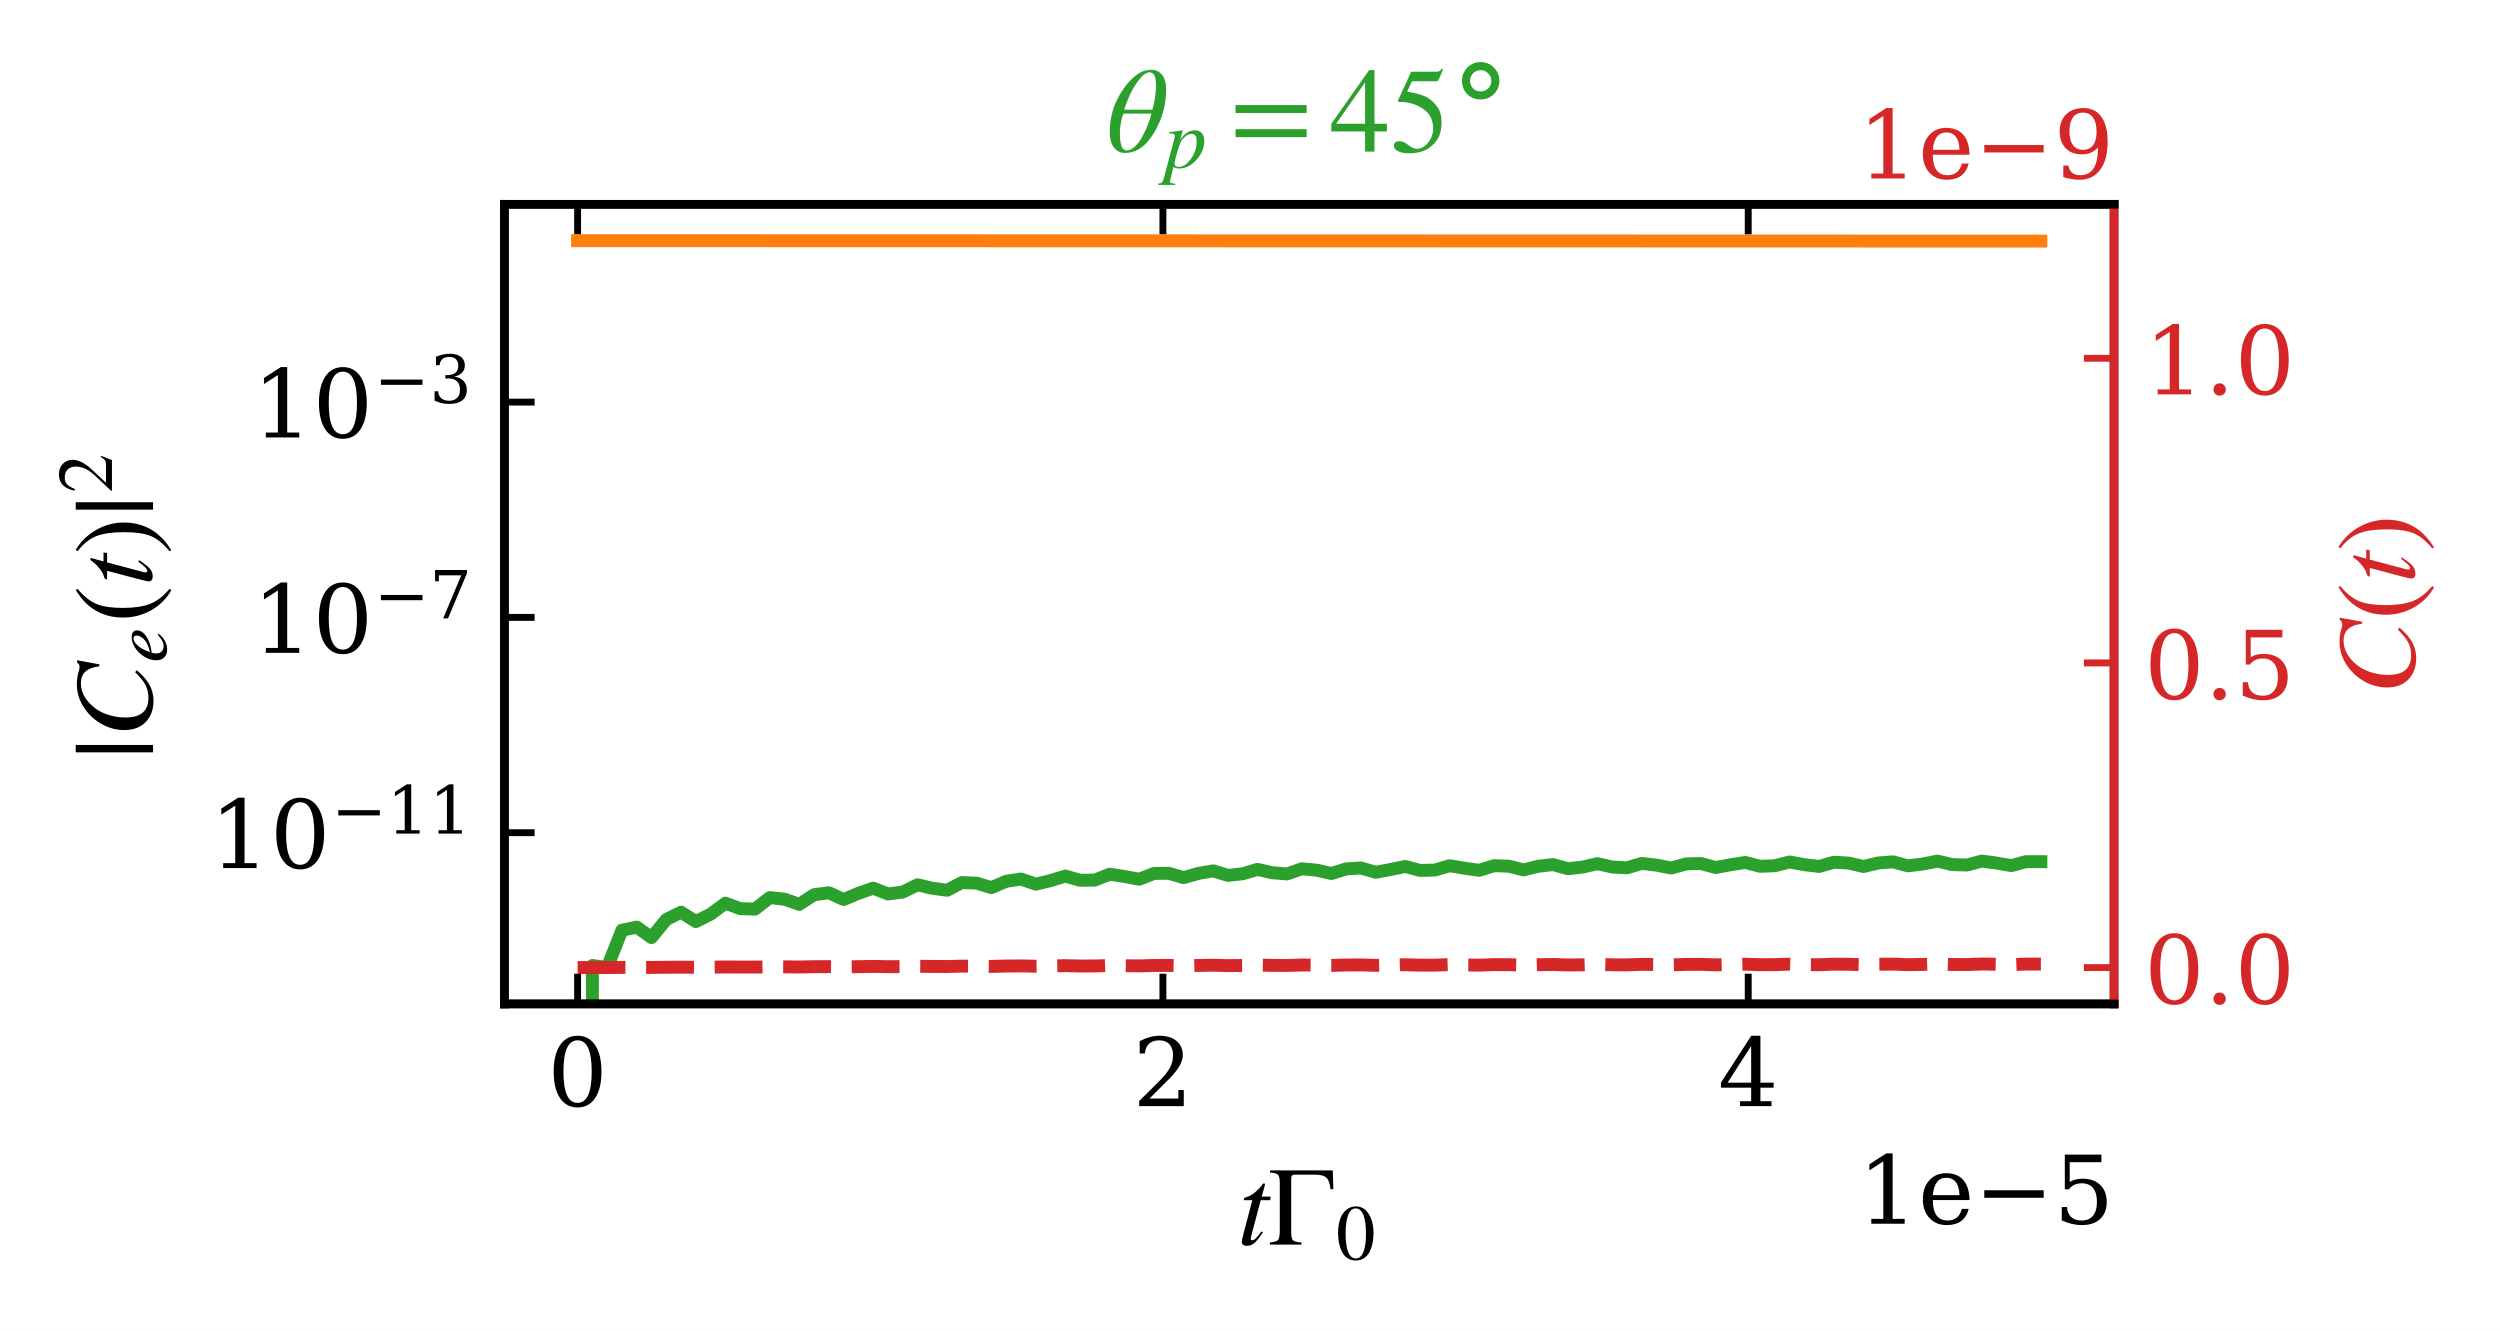
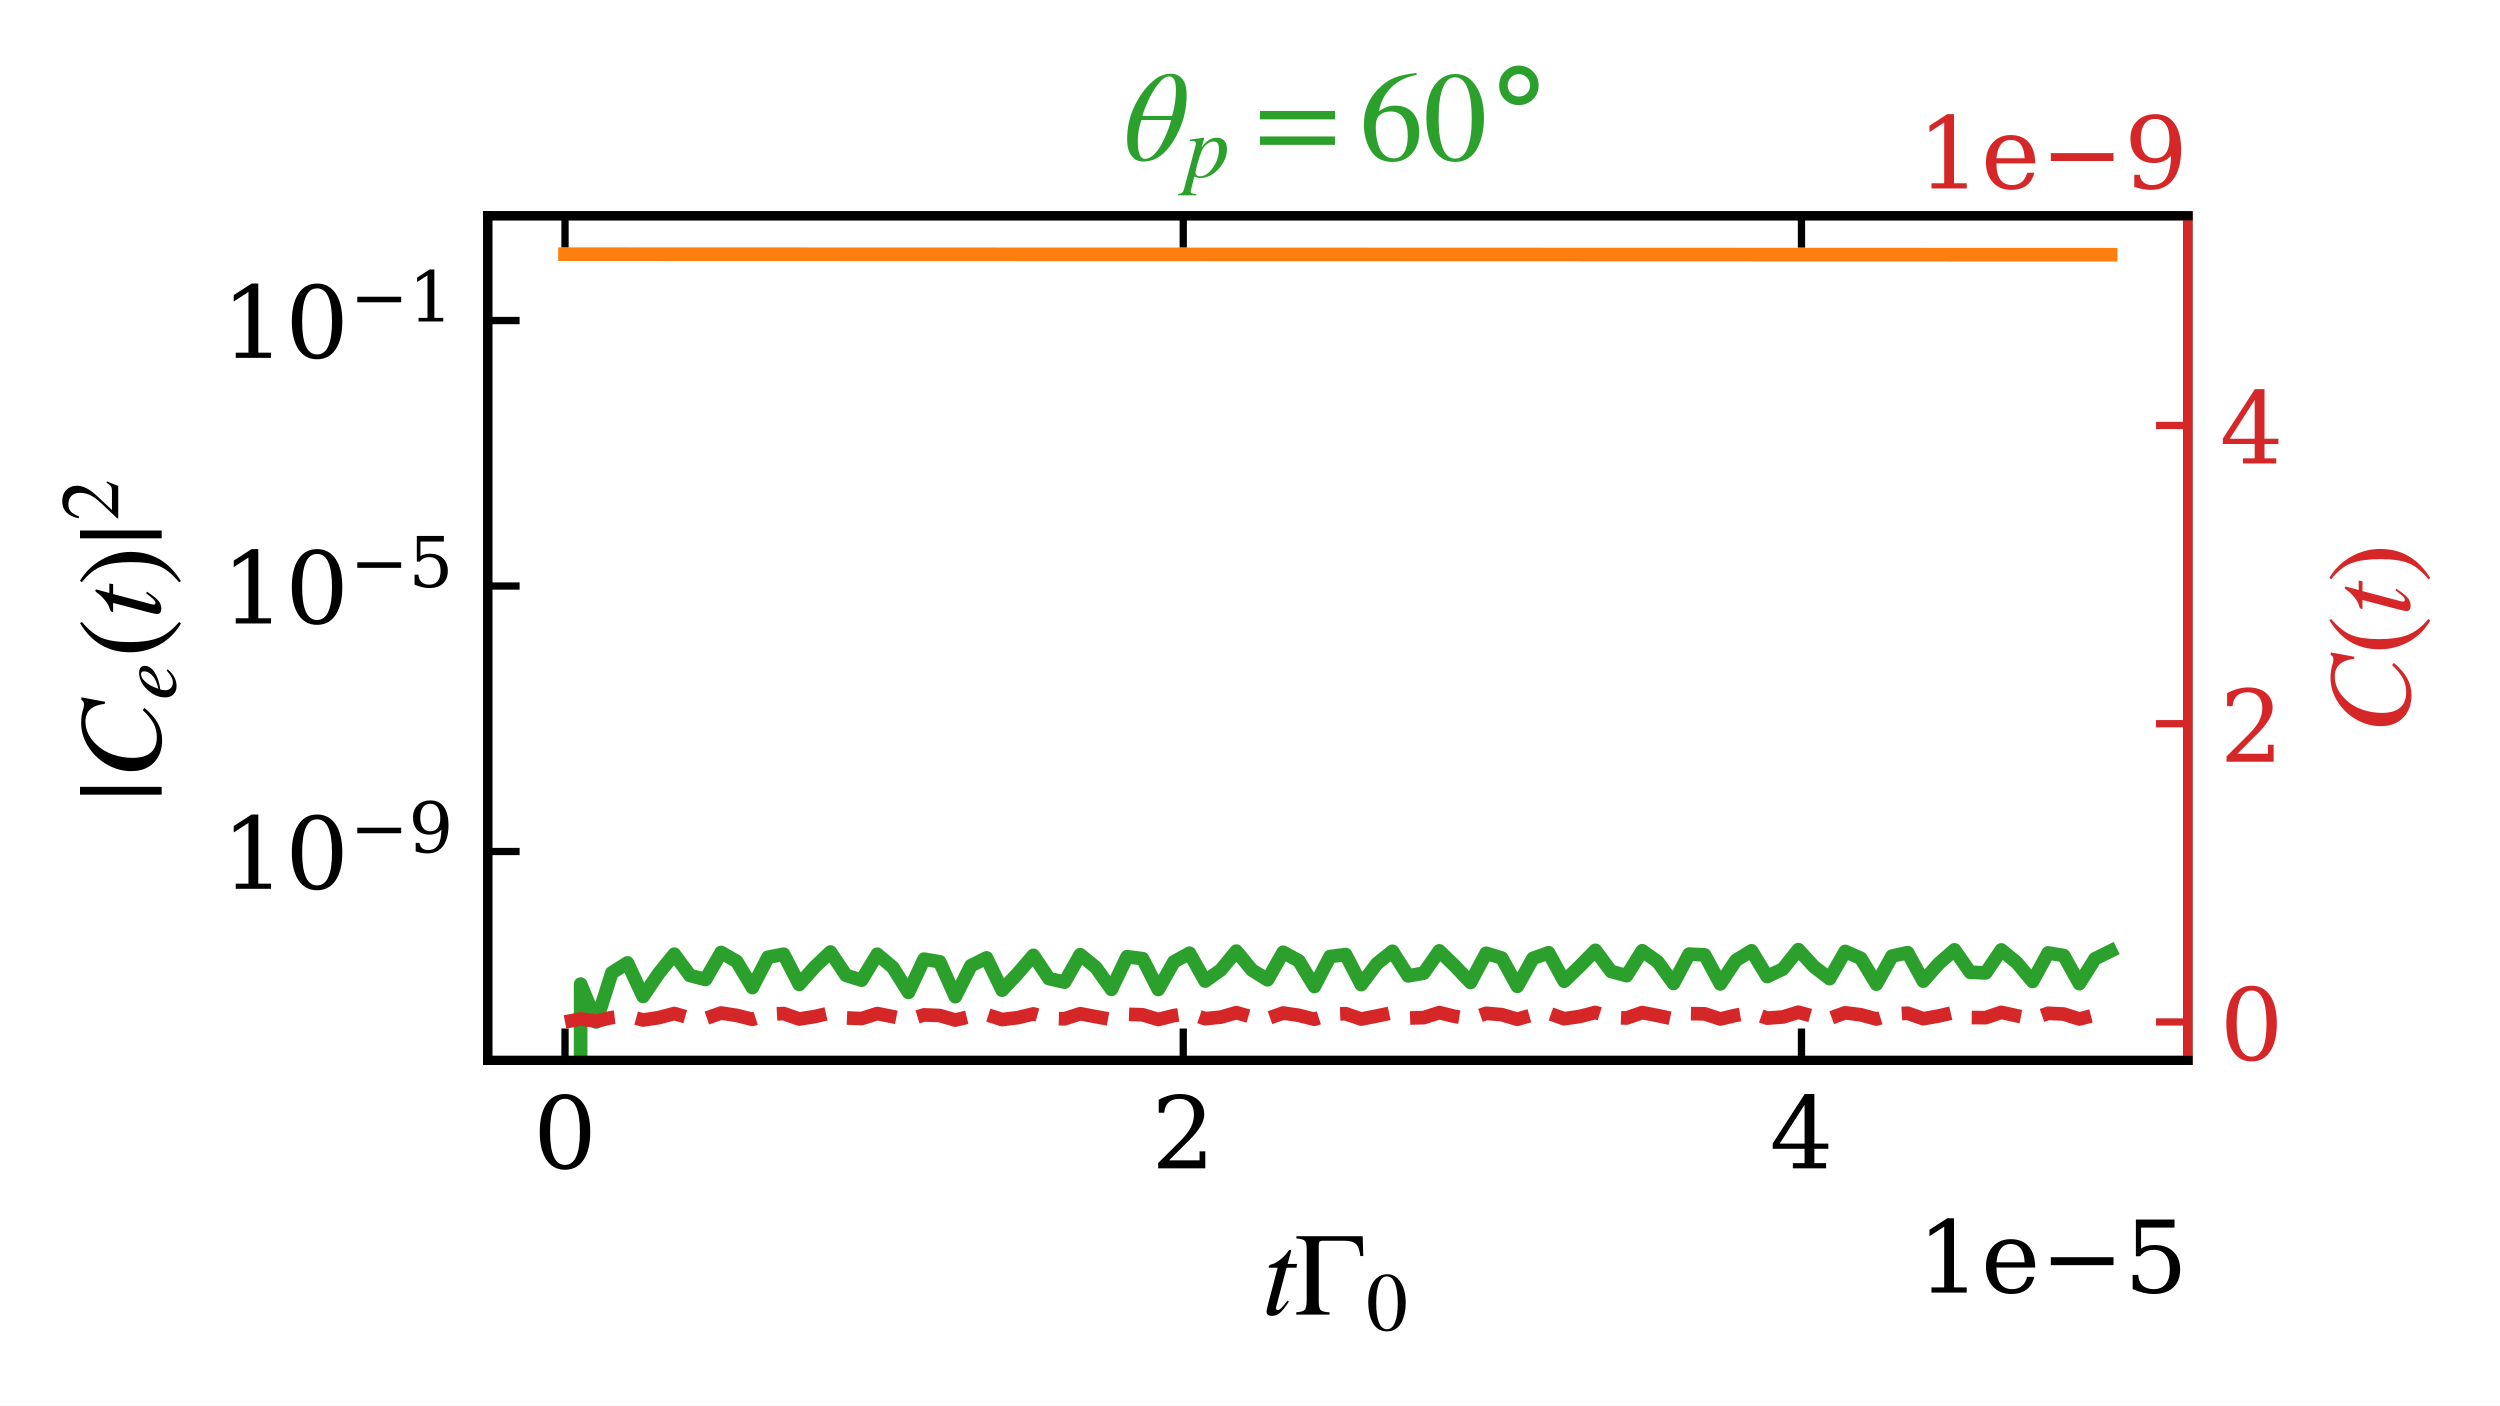
- <svg xmlns="http://www.w3.org/2000/svg" xmlns:xlink="http://www.w3.org/1999/xlink" width="290.027pt" height="154.391pt" viewBox="0 0 290.027 154.391" version="1.1">
+ <svg xmlns="http://www.w3.org/2000/svg" xmlns:xlink="http://www.w3.org/1999/xlink" width="274.583pt" height="154.391pt" viewBox="0 0 274.583 154.391" version="1.1">
  <defs>
    <style type="text/css">*{stroke-linejoin: round; stroke-linecap: butt}</style>
  </defs>
  <g id="figure_1">
    <g id="patch_1">
-       <path d="M -0 154.391  L 290.027 154.391  L 290.027 0  L -0 0  z " style="fill: #ffffff" />
+       <path d="M 0 154.391  L 274.583 154.391  L 274.583 0  L 0 0  z " style="fill: #ffffff" />
    </g>
    <g id="axes_1">
      <g id="patch_2">
-         <path d="M 58.52 116.464  L 245.252 116.464  L 245.252 23.7  L 58.52 23.7  z " style="fill: #ffffff" />
+         <path d="M 53.57 116.464  L 240.302 116.464  L 240.302 23.7  L 53.57 23.7  z " style="fill: #ffffff" />
      </g>
      <g id="matplotlib.axis_1">
        <g id="xtick_1">
          <g id="line2d_1">
            <defs>
-               <path id="mc0e214311f" d="M 0 0  L 0 -3.5  " style="stroke: #000000; stroke-width: 0.8" />
-             </defs>
-             <g>
-               <use xlink:href="#mc0e214311f" x="67.008" y="116.464" style="stroke: #000000; stroke-width: 0.8" />
+               <path id="ma203160ebf" d="M 0 0  L 0 -3.5  " style="stroke: #000000; stroke-width: 0.8" />
+             </defs>
+             <g>
+               <use xlink:href="#ma203160ebf" x="62.058" y="116.464" style="stroke: #000000; stroke-width: 0.8" />
            </g>
          </g>
          <g id="line2d_2">
            <defs>
-               <path id="md208400943" d="M 0 0  L 0 3.5  " style="stroke: #000000; stroke-width: 0.8" />
-             </defs>
-             <g>
-               <use xlink:href="#md208400943" x="67.008" y="23.7" style="stroke: #000000; stroke-width: 0.8" />
+               <path id="m1e86c65b69" d="M 0 0  L 0 3.5  " style="stroke: #000000; stroke-width: 0.8" />
+             </defs>
+             <g>
+               <use xlink:href="#m1e86c65b69" x="62.058" y="23.7" style="stroke: #000000; stroke-width: 0.8" />
            </g>
          </g>
          <g id="text_1">
-             <g transform="translate(63.50846 128.3221) scale(0.11 -0.11)">
+             <g transform="translate(58.55846 128.3221) scale(0.11 -0.11)">
              <defs>
                <path id="DejaVuSerif-30" d="M 2034 219  Q 2513 219 2750 744  Q 2988 1269 2988 2328  Q 2988 3391 2750 3916  Q 2513 4441 2034 4441  Q 1556 4441 1318 3916  Q 1081 3391 1081 2328  Q 1081 1269 1318 744  Q 1556 219 2034 219  z M 2034 -91  Q 1275 -91 848 546  Q 422 1184 422 2328  Q 422 3475 848 4112  Q 1275 4750 2034 4750  Q 2797 4750 3222 4112  Q 3647 3475 3647 2328  Q 3647 1184 3222 546  Q 2797 -91 2034 -91  z " transform="scale(0.015625)" />
              </defs>
              <use xlink:href="#DejaVuSerif-30" />
            </g>
          </g>
        </g>
        <g id="xtick_2">
          <g id="line2d_3">
            <g>
-               <use xlink:href="#mc0e214311f" x="134.91" y="116.464" style="stroke: #000000; stroke-width: 0.8" />
+               <use xlink:href="#ma203160ebf" x="129.96" y="116.464" style="stroke: #000000; stroke-width: 0.8" />
            </g>
          </g>
          <g id="line2d_4">
            <g>
-               <use xlink:href="#md208400943" x="134.91" y="23.7" style="stroke: #000000; stroke-width: 0.8" />
+               <use xlink:href="#m1e86c65b69" x="129.96" y="23.7" style="stroke: #000000; stroke-width: 0.8" />
            </g>
          </g>
          <g id="text_2">
-             <g transform="translate(131.4111 128.3221) scale(0.11 -0.11)">
+             <g transform="translate(126.4611 128.3221) scale(0.11 -0.11)">
              <defs>
                <path id="DejaVuSerif-32" d="M 819 3553  L 469 3553  L 469 4384  Q 803 4563 1142 4656  Q 1481 4750 1806 4750  Q 2534 4750 2956 4397  Q 3378 4044 3378 3438  Q 3378 2753 2422 1800  Q 2347 1728 2309 1691  L 1131 513  L 3078 513  L 3078 1088  L 3444 1088  L 3444 0  L 434 0  L 434 341  L 1850 1753  Q 2319 2222 2519 2614  Q 2719 3006 2719 3438  Q 2719 3909 2473 4175  Q 2228 4441 1797 4441  Q 1350 4441 1106 4219  Q 863 3997 819 3553  z " transform="scale(0.015625)" />
              </defs>
              <use xlink:href="#DejaVuSerif-32" />
            </g>
          </g>
        </g>
        <g id="xtick_3">
          <g id="line2d_5">
            <g>
-               <use xlink:href="#mc0e214311f" x="202.813" y="116.464" style="stroke: #000000; stroke-width: 0.8" />
+               <use xlink:href="#ma203160ebf" x="197.863" y="116.464" style="stroke: #000000; stroke-width: 0.8" />
            </g>
          </g>
          <g id="line2d_6">
            <g>
-               <use xlink:href="#md208400943" x="202.813" y="23.7" style="stroke: #000000; stroke-width: 0.8" />
+               <use xlink:href="#m1e86c65b69" x="197.863" y="23.7" style="stroke: #000000; stroke-width: 0.8" />
            </g>
          </g>
          <g id="text_3">
-             <g transform="translate(199.3138 128.3221) scale(0.11 -0.11)">
+             <g transform="translate(194.3638 128.3221) scale(0.11 -0.11)">
              <defs>
                <path id="DejaVuSerif-34" d="M 2234 1581  L 2234 4063  L 641 1581  L 2234 1581  z M 3609 0  L 1484 0  L 1484 331  L 2234 331  L 2234 1247  L 197 1247  L 197 1588  L 2241 4750  L 2859 4750  L 2859 1581  L 3750 1581  L 3750 1247  L 2859 1247  L 2859 331  L 3609 331  L 3609 0  z " transform="scale(0.015625)" />
              </defs>
              <use xlink:href="#DejaVuSerif-34" />
            </g>
          </g>
        </g>
        <g id="text_4">
-           <g transform="translate(143.5661 144.4877) scale(0.13 -0.13)">
+           <g transform="translate(138.6161 144.4877) scale(0.13 -0.13)">
            <defs>
              <path id="STIXGeneral-Italic-74" d="M 1894 2739  L 1862 2534  L 1325 2534  L 768 435  Q 755 384 755 346  Q 755 243 851 243  Q 928 243 1030 342  Q 1133 442 1370 749  L 1453 704  Q 1158 256 969 93  Q 781 -70 538 -70  Q 243 -70 243 166  Q 243 230 346 640  L 845 2534  L 365 2534  L 358 2573  Q 358 2688 570 2733  Q 730 2771 992 2979  Q 1254 3187 1421 3437  Q 1459 3494 1510 3494  Q 1568 3494 1568 3443  Q 1568 3411 1562 3398  L 1382 2739  L 1894 2739  z " transform="scale(0.015625)" />
              <path id="STIXGeneral-Regular-393" d="M 3693 3162  L 3533 3162  Q 3482 3642 3299 3818  Q 3117 3994 2637 3994  L 1517 3994  Q 1382 3994 1334 3942  Q 1286 3891 1286 3738  L 1286 723  Q 1286 352 1388 246  Q 1491 141 1869 122  L 1869 0  L 70 0  L 70 122  Q 435 147 534 262  Q 634 378 634 794  L 634 3526  Q 634 3878 538 3984  Q 442 4090 77 4115  L 77 4237  L 3661 4237  L 3693 3162  z " transform="scale(0.015625)" />
              <path id="STIXGeneral-Regular-30" d="M 3046 2112  Q 3046 1683 2963 1302  Q 2880 922 2717 602  Q 2554 282 2266 96  Q 1978 -90 1600 -90  Q 1210 -90 915 108  Q 621 307 461 640  Q 301 973 227 1350  Q 154 1728 154 2150  Q 154 2746 301 3222  Q 448 3699 790 4012  Q 1133 4326 1626 4326  Q 2253 4326 2649 3712  Q 3046 3098 3046 2112  z M 2432 2080  Q 2432 3091 2217 3625  Q 2003 4160 1587 4160  Q 1190 4160 979 3622  Q 768 3085 768 2106  Q 768 1120 979 598  Q 1190 77 1600 77  Q 2003 77 2217 598  Q 2432 1120 2432 2080  z " transform="scale(0.015625)" />
            </defs>
            <use xlink:href="#STIXGeneral-Italic-74" transform="translate(0 0.796875)" />
            <use xlink:href="#STIXGeneral-Regular-393" transform="translate(27.79999 0.796875)" />
            <use xlink:href="#STIXGeneral-Regular-30" transform="translate(88.04327 -12.43125) scale(0.7)" />
          </g>
        </g>
        <g id="text_5">
-           <g transform="translate(215.5265 141.968) scale(0.11 -0.11)">
+           <g transform="translate(210.5765 141.968) scale(0.11 -0.11)">
            <defs>
              <path id="DejaVuSerif-31" d="M 909 0  L 909 331  L 1722 331  L 1722 4213  L 781 3603  L 781 4013  L 1919 4750  L 2350 4750  L 2350 331  L 3163 331  L 3163 0  L 909 0  z " transform="scale(0.015625)" />
              <path id="DejaVuSerif-65" d="M 3469 1600  L 991 1600  L 991 1575  Q 991 903 1244 561  Q 1497 219 1991 219  Q 2369 219 2611 417  Q 2853 616 2950 1006  L 3413 1006  Q 3275 459 2904 184  Q 2534 -91 1931 -91  Q 1203 -91 761 389  Q 319 869 319 1663  Q 319 2450 753 2931  Q 1188 3413 1894 3413  Q 2647 3413 3050 2948  Q 3453 2484 3469 1600  z M 2791 1931  Q 2772 2513 2545 2808  Q 2319 3103 1894 3103  Q 1497 3103 1269 2806  Q 1041 2509 991 1931  L 2791 1931  z " transform="scale(0.015625)" />
              <path id="DejaVuSerif-2212" d="M 678 2259  L 4684 2259  L 4684 1753  L 678 1753  L 678 2259  z " transform="scale(0.015625)" />
              <path id="DejaVuSerif-35" d="M 3219 4666  L 3219 4153  L 1081 4153  L 1081 2816  Q 1244 2928 1461 2984  Q 1678 3041 1947 3041  Q 2703 3041 3140 2622  Q 3578 2203 3578 1478  Q 3578 738 3136 323  Q 2694 -91 1894 -91  Q 1572 -91 1234 -12  Q 897 66 544 225  L 544 1131  L 897 1131  Q 925 688 1179 453  Q 1434 219 1894 219  Q 2388 219 2653 544  Q 2919 869 2919 1478  Q 2919 2084 2655 2407  Q 2391 2731 1894 2731  Q 1613 2731 1398 2631  Q 1184 2531 1019 2322  L 750 2322  L 750 4666  L 3219 4666  z " transform="scale(0.015625)" />
            </defs>
            <use xlink:href="#DejaVuSerif-31" />
            <use xlink:href="#DejaVuSerif-65" transform="translate(63.62305 0)" />
            <use xlink:href="#DejaVuSerif-2212" transform="translate(122.8027 0)" />
            <use xlink:href="#DejaVuSerif-35" transform="translate(206.5918 0)" />
          </g>
        </g>
      </g>
      <g id="matplotlib.axis_2">
        <g id="ytick_1">
          <g id="line2d_7">
            <defs>
-               <path id="m43d4632b1c" d="M 0 0  L 3.5 0  " style="stroke: #000000; stroke-width: 0.8" />
-             </defs>
-             <g>
-               <use xlink:href="#m43d4632b1c" x="58.52" y="96.603" style="stroke: #000000; stroke-width: 0.8" />
+               <path id="m7a84d6a024" d="M 0 0  L 3.5 0  " style="stroke: #000000; stroke-width: 0.8" />
+             </defs>
+             <g>
+               <use xlink:href="#m7a84d6a024" x="53.57" y="93.523" style="stroke: #000000; stroke-width: 0.8" />
            </g>
          </g>
          <g id="text_6">
-             <g transform="translate(24.33 100.7824) scale(0.11 -0.11)">
+             <g transform="translate(24.33 97.70183) scale(0.11 -0.11)">
+               <defs>
+                 <path id="DejaVuSerif-39" d="M 2994 2091  Q 2784 1856 2512 1740  Q 2241 1625 1900 1625  Q 1206 1625 804 2044  Q 403 2463 403 3188  Q 403 3897 839 4323  Q 1275 4750 2003 4750  Q 2794 4750 3217 4161  Q 3641 3572 3641 2478  Q 3641 1253 3137 581  Q 2634 -91 1722 -91  Q 1475 -91 1203 -44  Q 931 3 647 97  L 647 872  L 997 872  Q 1038 556 1241 387  Q 1444 219 1784 219  Q 2391 219 2687 676  Q 2984 1134 2994 2091  z M 1978 4441  Q 1534 4441 1298 4117  Q 1063 3794 1063 3188  Q 1063 2581 1298 2256  Q 1534 1931 1978 1931  Q 2422 1931 2658 2245  Q 2894 2559 2894 3150  Q 2894 3772 2656 4106  Q 2419 4441 1978 4441  z " transform="scale(0.015625)" />
+               </defs>
+               <use xlink:href="#DejaVuSerif-31" transform="translate(0 0.7125)" />
+               <use xlink:href="#DejaVuSerif-30" transform="translate(63.62305 0.7125)" />
+               <use xlink:href="#DejaVuSerif-2212" transform="translate(128.1545 37.04688) scale(0.7)" />
+               <use xlink:href="#DejaVuSerif-39" transform="translate(186.8068 37.04688) scale(0.7)" />
+             </g>
+           </g>
+         </g>
+         <g id="ytick_2">
+           <g id="line2d_8">
+             <g>
+               <use xlink:href="#m7a84d6a024" x="53.57" y="64.364" style="stroke: #000000; stroke-width: 0.8" />
+             </g>
+           </g>
+           <g id="text_7">
+             <g transform="translate(24.33 68.54354) scale(0.11 -0.11)">
+               <use xlink:href="#DejaVuSerif-31" transform="translate(0 0.63125)" />
+               <use xlink:href="#DejaVuSerif-30" transform="translate(63.62305 0.63125)" />
+               <use xlink:href="#DejaVuSerif-2212" transform="translate(128.1545 36.96563) scale(0.7)" />
+               <use xlink:href="#DejaVuSerif-35" transform="translate(186.8068 36.96563) scale(0.7)" />
+             </g>
+           </g>
+         </g>
+         <g id="ytick_3">
+           <g id="line2d_9">
+             <g>
+               <use xlink:href="#m7a84d6a024" x="53.57" y="35.206" style="stroke: #000000; stroke-width: 0.8" />
+             </g>
+           </g>
+           <g id="text_8">
+             <g transform="translate(24.33 39.38525) scale(0.11 -0.11)">
              <use xlink:href="#DejaVuSerif-31" transform="translate(0 0.7125)" />
              <use xlink:href="#DejaVuSerif-30" transform="translate(63.62305 0.7125)" />
              <use xlink:href="#DejaVuSerif-2212" transform="translate(128.1545 37.04688) scale(0.7)" />
              <use xlink:href="#DejaVuSerif-31" transform="translate(186.8068 37.04688) scale(0.7)" />
-               <use xlink:href="#DejaVuSerif-31" transform="translate(231.3429 37.04688) scale(0.7)" />
-             </g>
-           </g>
-         </g>
-         <g id="ytick_2">
-           <g id="line2d_8">
-             <g>
-               <use xlink:href="#m43d4632b1c" x="58.52" y="71.626" style="stroke: #000000; stroke-width: 0.8" />
-             </g>
-           </g>
-           <g id="text_7">
-             <g transform="translate(29.28 75.8054) scale(0.11 -0.11)">
-               <defs>
-                 <path id="DejaVuSerif-37" d="M 3609 4347  L 1784 0  L 1319 0  L 3059 4153  L 903 4153  L 903 3578  L 538 3578  L 538 4666  L 3609 4666  L 3609 4347  z " transform="scale(0.015625)" />
-               </defs>
-               <use xlink:href="#DejaVuSerif-31" transform="translate(0 0.63125)" />
-               <use xlink:href="#DejaVuSerif-30" transform="translate(63.62305 0.63125)" />
-               <use xlink:href="#DejaVuSerif-2212" transform="translate(128.1545 36.96563) scale(0.7)" />
-               <use xlink:href="#DejaVuSerif-37" transform="translate(186.8068 36.96563) scale(0.7)" />
-             </g>
-           </g>
-         </g>
-         <g id="ytick_3">
-           <g id="line2d_9">
-             <g>
-               <use xlink:href="#m43d4632b1c" x="58.52" y="46.649" style="stroke: #000000; stroke-width: 0.8" />
-             </g>
-           </g>
-           <g id="text_8">
-             <g transform="translate(29.28 50.82842) scale(0.11 -0.11)">
-               <defs>
-                 <path id="DejaVuSerif-33" d="M 622 4469  Q 988 4606 1323 4678  Q 1659 4750 1953 4750  Q 2638 4750 3022 4454  Q 3406 4159 3406 3634  Q 3406 3213 3140 2930  Q 2875 2647 2388 2547  Q 2963 2466 3280 2130  Q 3597 1794 3597 1259  Q 3597 606 3158 257  Q 2719 -91 1894 -91  Q 1528 -91 1179 -12  Q 831 66 488 225  L 488 1131  L 838 1131  Q 869 681 1141 450  Q 1413 219 1906 219  Q 2384 219 2661 495  Q 2938 772 2938 1253  Q 2938 1803 2653 2086  Q 2369 2369 1819 2369  L 1522 2369  L 1522 2688  L 1678 2688  Q 2225 2688 2498 2914  Q 2772 3141 2772 3597  Q 2772 4006 2547 4223  Q 2322 4441 1900 4441  Q 1478 4441 1245 4241  Q 1013 4041 972 3647  L 622 3647  L 622 4469  z " transform="scale(0.015625)" />
-               </defs>
-               <use xlink:href="#DejaVuSerif-31" transform="translate(0 0.7125)" />
-               <use xlink:href="#DejaVuSerif-30" transform="translate(63.62305 0.7125)" />
-               <use xlink:href="#DejaVuSerif-2212" transform="translate(128.1545 37.04688) scale(0.7)" />
-               <use xlink:href="#DejaVuSerif-33" transform="translate(186.8068 37.04688) scale(0.7)" />
            </g>
          </g>
        </g>
        <g id="text_9">
          <g transform="translate(17.62641 88.15189) rotate(-90) scale(0.13 -0.13)">
            <defs>
              <path id="STIXGeneral-Regular-7c" d="M 851 -90  L 429 -90  L 429 4326  L 851 4326  L 851 -90  z " transform="scale(0.015625)" />
              <path id="STIXGeneral-Italic-43" d="M 4410 4250  L 4173 2970  L 4058 2989  Q 3942 4032 3104 4032  Q 2406 4032 1830 3411  Q 1491 3053 1315 2541  Q 1139 2029 1139 1485  Q 1139 173 2259 173  Q 2656 173 2985 339  Q 3315 506 3725 934  L 3840 838  Q 3411 333 2998 109  Q 2586 -115 2093 -115  Q 1344 -115 883 329  Q 422 774 422 1555  Q 422 2214 748 2812  Q 1075 3411 1619 3795  Q 2272 4262 3021 4262  Q 3462 4262 3770 4154  Q 3898 4109 4032 4109  Q 4205 4109 4275 4250  L 4410 4250  z " transform="scale(0.015625)" />
              <path id="STIXGeneral-Italic-65" d="M 2291 698  L 2368 621  Q 1805 -70 1062 -70  Q 672 -70 435 170  Q 198 410 198 806  Q 198 1555 796 2188  Q 1395 2822 2112 2822  Q 2362 2822 2499 2707  Q 2637 2592 2637 2387  Q 2637 1965 2147 1632  Q 1658 1299 819 1190  Q 755 1062 755 800  Q 755 538 918 378  Q 1082 218 1350 218  Q 1562 218 1754 317  Q 1946 416 2291 698  z M 973 1613  L 864 1331  Q 1581 1504 1894 1805  Q 2214 2112 2214 2426  Q 2214 2675 1990 2675  Q 1722 2675 1430 2364  Q 1139 2054 973 1613  z " transform="scale(0.015625)" />
              <path id="STIXGeneral-Regular-28" d="M 1946 -1030  L 1869 -1133  Q 1126 -710 716 32  Q 307 774 307 1613  Q 307 3386 1888 4326  L 1946 4224  Q 1293 3667 1075 3126  Q 858 2586 858 1632  Q 858 685 1082 96  Q 1306 -493 1946 -1030  z " transform="scale(0.015625)" />
              <path id="STIXGeneral-Regular-29" d="M 186 4224  L 262 4326  Q 992 3891 1408 3148  Q 1824 2406 1824 1581  Q 1824 -166 243 -1133  L 186 -1030  Q 845 -486 1059 54  Q 1274 595 1274 1562  Q 1274 2534 1059 3120  Q 845 3706 186 4224  z " transform="scale(0.015625)" />
              <path id="STIXGeneral-Regular-32" d="M 3034 877  L 2688 0  L 186 0  L 186 77  L 1325 1286  Q 1773 1754 1965 2144  Q 2157 2534 2157 2950  Q 2157 3379 1920 3616  Q 1683 3853 1267 3853  Q 922 3853 720 3673  Q 518 3494 326 3021  L 192 3053  Q 301 3648 630 3987  Q 960 4326 1523 4326  Q 2054 4326 2380 4006  Q 2707 3686 2707 3200  Q 2707 2477 1888 1613  L 832 486  L 2330 486  Q 2541 486 2665 569  Q 2790 653 2944 915  L 3034 877  z " transform="scale(0.015625)" />
            </defs>
            <use xlink:href="#STIXGeneral-Regular-7c" transform="translate(0 0.409375)" />
            <use xlink:href="#STIXGeneral-Italic-43" transform="translate(19.99998 0.409375)" />
            <use xlink:href="#STIXGeneral-Italic-65" transform="translate(86.69998 -12.81875) scale(0.7)" />
            <use xlink:href="#STIXGeneral-Regular-28" transform="translate(122.1894 0.409375)" />
            <use xlink:href="#STIXGeneral-Italic-74" transform="translate(155.4893 0.409375)" />
            <use xlink:href="#STIXGeneral-Regular-29" transform="translate(183.2893 0.409375)" />
            <use xlink:href="#STIXGeneral-Regular-7c" transform="translate(216.5893 0.409375)" />
            <use xlink:href="#STIXGeneral-Regular-32" transform="translate(238.1326 35.68438) scale(0.7)" />
          </g>
        </g>
      </g>
      <g id="line2d_10">
-         <path d="M 67.008 27.917  L 68.723 27.917  L 70.437 27.918  L 72.152 27.918  L 73.867 27.919  L 75.581 27.919  L 77.296 27.92  L 79.011 27.92  L 80.726 27.921  L 82.44 27.922  L 84.155 27.922  L 85.87 27.923  L 87.584 27.923  L 89.299 27.924  L 91.014 27.924  L 92.729 27.925  L 94.443 27.925  L 96.158 27.926  L 97.873 27.926  L 99.587 27.927  L 101.302 27.927  L 103.017 27.928  L 104.732 27.928  L 106.446 27.929  L 108.161 27.929  L 109.876 27.93  L 111.59 27.931  L 113.305 27.931  L 115.02 27.932  L 116.735 27.932  L 118.449 27.933  L 120.164 27.933  L 121.879 27.934  L 123.593 27.934  L 125.308 27.935  L 127.023 27.935  L 128.738 27.936  L 130.452 27.936  L 132.167 27.937  L 133.882 27.937  L 135.596 27.938  L 137.311 27.938  L 139.026 27.939  L 140.741 27.939  L 142.455 27.94  L 144.17 27.941  L 145.885 27.941  L 147.599 27.942  L 149.314 27.942  L 151.029 27.943  L 152.743 27.943  L 154.458 27.944  L 156.173 27.944  L 157.888 27.945  L 159.602 27.945  L 161.317 27.946  L 163.032 27.946  L 164.746 27.947  L 166.461 27.947  L 168.176 27.948  L 169.891 27.948  L 171.605 27.949  L 173.32 27.949  L 175.035 27.95  L 176.749 27.951  L 178.464 27.951  L 180.179 27.952  L 181.894 27.952  L 183.608 27.953  L 185.323 27.953  L 187.038 27.954  L 188.752 27.954  L 190.467 27.955  L 192.182 27.955  L 193.897 27.956  L 195.611 27.956  L 197.326 27.957  L 199.041 27.957  L 200.755 27.958  L 202.47 27.958  L 204.185 27.959  L 205.9 27.959  L 207.614 27.96  L 209.329 27.961  L 211.044 27.961  L 212.758 27.962  L 214.473 27.962  L 216.188 27.963  L 217.903 27.963  L 219.617 27.964  L 221.332 27.964  L 223.047 27.965  L 224.761 27.965  L 226.476 27.966  L 228.191 27.966  L 229.906 27.967  L 231.62 27.967  L 233.335 27.968  L 235.05 27.968  L 236.764 27.969  " clip-path="url(#p123d0f27b1)" style="fill: none; stroke: #ff7f0e; stroke-width: 1.5; stroke-linecap: square" />
+         <path d="M 62.058 27.917  L 63.773 27.917  L 65.487 27.918  L 67.202 27.918  L 68.917 27.919  L 70.631 27.92  L 72.346 27.92  L 74.061 27.921  L 75.776 27.922  L 77.49 27.922  L 79.205 27.923  L 80.92 27.924  L 82.634 27.924  L 84.349 27.925  L 86.064 27.926  L 87.779 27.926  L 89.493 27.927  L 91.208 27.927  L 92.923 27.928  L 94.637 27.929  L 96.352 27.929  L 98.067 27.93  L 99.782 27.93  L 101.496 27.931  L 103.211 27.932  L 104.926 27.932  L 106.64 27.933  L 108.355 27.933  L 110.07 27.934  L 111.785 27.935  L 113.499 27.935  L 115.214 27.936  L 116.929 27.937  L 118.643 27.937  L 120.358 27.938  L 122.073 27.938  L 123.788 27.939  L 125.502 27.94  L 127.217 27.94  L 128.932 27.941  L 130.646 27.941  L 132.361 27.942  L 134.076 27.943  L 135.791 27.943  L 137.505 27.944  L 139.22 27.945  L 140.935 27.945  L 142.649 27.946  L 144.364 27.946  L 146.079 27.947  L 147.793 27.948  L 149.508 27.948  L 151.223 27.949  L 152.938 27.949  L 154.652 27.95  L 156.367 27.951  L 158.082 27.951  L 159.796 27.952  L 161.511 27.953  L 163.226 27.953  L 164.941 27.954  L 166.655 27.954  L 168.37 27.955  L 170.085 27.956  L 171.799 27.956  L 173.514 27.957  L 175.229 27.957  L 176.944 27.958  L 178.658 27.959  L 180.373 27.959  L 182.088 27.96  L 183.802 27.96  L 185.517 27.961  L 187.232 27.962  L 188.947 27.962  L 190.661 27.963  L 192.376 27.964  L 194.091 27.964  L 195.805 27.965  L 197.52 27.965  L 199.235 27.966  L 200.95 27.967  L 202.664 27.967  L 204.379 27.968  L 206.094 27.968  L 207.808 27.969  L 209.523 27.97  L 211.238 27.97  L 212.953 27.971  L 214.667 27.972  L 216.382 27.972  L 218.097 27.973  L 219.811 27.973  L 221.526 27.974  L 223.241 27.975  L 224.956 27.975  L 226.67 27.976  L 228.385 27.976  L 230.1 27.977  L 231.814 27.978  " clip-path="url(#pa282052fe4)" style="fill: none; stroke: #ff7f0e; stroke-width: 1.5; stroke-linecap: square" />
      </g>
      <g id="line2d_11">
-         <path d="M 68.71 155.391  L 68.723 112.009  L 70.437 112.247  L 72.152 107.916  L 73.867 107.555  L 75.581 108.765  L 77.296 106.677  L 79.011 105.821  L 80.726 106.911  L 82.44 106.053  L 84.155 104.781  L 85.87 105.407  L 87.584 105.469  L 89.299 104.132  L 91.014 104.316  L 92.729 104.916  L 94.443 103.796  L 96.158 103.569  L 97.873 104.353  L 99.587 103.635  L 101.302 103.037  L 103.017 103.712  L 104.732 103.484  L 106.446 102.643  L 108.161 103.05  L 109.876 103.274  L 111.59 102.383  L 113.305 102.458  L 115.02 102.973  L 116.735 102.237  L 118.449 101.979  L 120.164 102.574  L 121.879 102.16  L 123.593 101.631  L 125.308 102.122  L 127.023 102.099  L 128.738 101.419  L 130.452 101.683  L 132.167 101.997  L 133.882 101.329  L 135.596 101.309  L 137.311 101.815  L 139.026 101.326  L 140.741 101.03  L 142.455 101.553  L 144.17 101.364  L 145.885 100.859  L 147.599 101.247  L 149.314 101.385  L 151.029 100.789  L 152.743 100.946  L 154.458 101.336  L 156.173 100.802  L 157.888 100.695  L 159.602 101.196  L 161.317 100.867  L 163.032 100.519  L 164.746 100.977  L 166.461 100.939  L 168.176 100.432  L 169.891 100.724  L 171.605 100.968  L 173.32 100.429  L 175.035 100.485  L 176.749 100.918  L 178.464 100.492  L 180.179 100.3  L 181.894 100.781  L 183.608 100.588  L 185.323 100.193  L 187.038 100.582  L 188.752 100.672  L 190.467 100.169  L 192.182 100.367  L 193.897 100.698  L 195.611 100.219  L 197.326 100.18  L 199.041 100.639  L 200.755 100.321  L 202.47 100.053  L 204.185 100.5  L 205.9 100.435  L 207.614 100.001  L 209.329 100.316  L 211.044 100.516  L 212.758 100.027  L 214.473 100.13  L 216.188 100.524  L 217.903 100.116  L 219.617 99.983  L 221.332 100.446  L 223.047 100.238  L 224.761 99.901  L 226.476 100.3  L 228.191 100.353  L 229.906 99.895  L 231.62 100.125  L 233.335 100.417  L 235.05 99.959  L 236.764 99.965  " clip-path="url(#p123d0f27b1)" style="fill: none; stroke: #2ca02c; stroke-width: 1.5; stroke-linecap: square" />
+         <path d="M 63.761 155.391  L 63.773 108.086  L 65.487 112.247  L 67.202 106.845  L 68.917 105.759  L 70.631 109.444  L 72.346 106.914  L 74.061 104.804  L 75.776 107.138  L 77.49 107.582  L 79.205 104.612  L 80.92 105.6  L 82.634 108.464  L 84.349 105.139  L 86.064 104.8  L 87.779 108.12  L 89.493 106.195  L 91.208 104.565  L 92.923 107.128  L 94.637 107.655  L 96.352 104.809  L 98.067 106.256  L 99.782 108.997  L 101.496 105.345  L 103.211 105.638  L 104.926 109.467  L 106.64 106.066  L 108.355 105.209  L 110.07 108.755  L 111.785 106.916  L 113.499 104.929  L 115.214 107.488  L 116.929 107.869  L 118.643 104.859  L 120.358 106.253  L 122.073 108.664  L 123.788 105.077  L 125.502 105.296  L 127.217 108.68  L 128.932 105.64  L 130.646 104.695  L 132.361 107.756  L 134.076 106.541  L 135.791 104.463  L 137.505 106.545  L 139.22 107.614  L 140.935 104.59  L 142.649 105.529  L 144.364 108.352  L 146.079 105.061  L 147.793 104.841  L 149.508 108.143  L 151.223 105.851  L 152.938 104.483  L 154.652 107.18  L 156.367 106.886  L 158.082 104.438  L 159.796 106.097  L 161.511 107.907  L 163.226 104.698  L 164.941 105.221  L 166.655 108.329  L 168.37 105.262  L 170.085 104.642  L 171.799 107.771  L 173.514 106.118  L 175.229 104.375  L 176.944 106.69  L 178.658 107.161  L 180.373 104.424  L 182.088 105.65  L 183.802 108.017  L 185.517 104.793  L 187.232 104.88  L 188.947 108.067  L 190.661 105.481  L 192.376 104.431  L 194.091 107.253  L 195.805 106.443  L 197.52 104.304  L 199.235 106.175  L 200.95 107.485  L 202.664 104.498  L 204.379 105.257  L 206.094 108.091  L 207.808 105.009  L 209.523 104.633  L 211.238 107.76  L 212.953 105.825  L 214.667 104.326  L 216.382 106.782  L 218.097 106.858  L 219.811 104.336  L 221.526 105.75  L 223.241 107.796  L 224.956 104.661  L 226.67 104.95  L 228.385 108.038  L 230.1 105.302  L 231.814 104.458  " clip-path="url(#pa282052fe4)" style="fill: none; stroke: #2ca02c; stroke-width: 1.5; stroke-linecap: square" />
      </g>
      <g id="patch_3">
-         <path d="M 58.52 116.464  L 58.52 23.7  " style="fill: none; stroke: #000000; stroke-linejoin: miter; stroke-linecap: square" />
+         <path d="M 53.57 116.464  L 53.57 23.7  " style="fill: none; stroke: #000000; stroke-linejoin: miter; stroke-linecap: square" />
      </g>
      <g id="patch_4">
-         <path d="M 245.252 116.464  L 245.252 23.7  " style="fill: none; stroke: #000000; stroke-linejoin: miter; stroke-linecap: square" />
+         <path d="M 240.302 116.464  L 240.302 23.7  " style="fill: none; stroke: #000000; stroke-linejoin: miter; stroke-linecap: square" />
      </g>
      <g id="patch_5">
-         <path d="M 58.52 116.464  L 245.252 116.464  " style="fill: none; stroke: #000000; stroke-linejoin: miter; stroke-linecap: square" />
+         <path d="M 53.57 116.464  L 240.302 116.464  " style="fill: none; stroke: #000000; stroke-linejoin: miter; stroke-linecap: square" />
      </g>
      <g id="patch_6">
-         <path d="M 58.52 23.7  L 245.252 23.7  " style="fill: none; stroke: #000000; stroke-linejoin: miter; stroke-linecap: square" />
+         <path d="M 53.57 23.7  L 240.302 23.7  " style="fill: none; stroke: #000000; stroke-linejoin: miter; stroke-linecap: square" />
      </g>
      <g id="text_10">
-         <g style="fill: #2ca02c" transform="translate(128.3661 17.7) scale(0.14 -0.14)">
+         <g style="fill: #2ca02c" transform="translate(123.4161 17.7) scale(0.14 -0.14)">
          <defs>
            <path id="STIXGeneral-Italic-3b8" d="M 3162 3270  Q 3162 2534 2925 1862  Q 2688 1190 2304 678  Q 1741 -70 992 -70  Q 608 -70 390 224  Q 173 518 173 1030  Q 173 1997 592 2813  Q 1011 3629 1594 4070  Q 1952 4339 2374 4339  Q 2733 4339 2947 4076  Q 3162 3814 3162 3270  z M 941 2221  L 2432 2221  Q 2624 2874 2624 3533  Q 2624 4205 2285 4205  Q 2029 4205 1728 3814  Q 1427 3424 1232 2992  Q 1037 2560 941 2221  z M 2387 2016  L 896 2016  Q 710 1530 710 960  Q 710 64 1069 64  Q 1286 64 1510 275  Q 1734 486 1904 806  Q 2074 1126 2198 1440  Q 2323 1754 2387 2016  z " transform="scale(0.015625)" />
            <path id="STIXGeneral-Italic-70" d="M 1376 2739  L 1190 2099  Q 1670 2822 2285 2822  Q 2637 2822 2829 2611  Q 3021 2400 3021 2022  Q 3021 1235 2422 582  Q 1824 -70 1120 -70  Q 890 -70 678 38  Q 422 -1018 422 -1024  Q 422 -1126 508 -1168  Q 595 -1210 819 -1210  L 819 -1312  L -480 -1312  L -480 -1210  Q -275 -1203 -188 -1120  Q -102 -1037 -45 -806  L 691 1958  Q 794 2330 794 2413  Q 794 2586 512 2586  L 371 2586  L 358 2682  L 1357 2822  Q 1389 2822 1389 2797  Q 1382 2765 1376 2739  z M 2445 2003  Q 2445 2285 2352 2416  Q 2259 2547 2048 2547  Q 1798 2547 1548 2329  Q 1299 2112 1184 1818  Q 1043 1453 905 953  Q 768 454 768 294  Q 768 186 854 118  Q 941 51 1075 51  Q 1574 51 2003 659  Q 2445 1274 2445 2003  z " transform="scale(0.015625)" />
            <path id="STIXGeneral-Regular-3d" d="M 4077 2048  L 307 2048  L 307 2470  L 4077 2470  L 4077 2048  z M 4077 768  L 307 768  L 307 1190  L 4077 1190  L 4077 768  z " transform="scale(0.015625)" />
-             <path id="STIXGeneral-Regular-34" d="M 3027 1069  L 2368 1069  L 2368 0  L 1869 0  L 1869 1069  L 77 1069  L 77 1478  L 2086 4326  L 2368 4326  L 2368 1478  L 3027 1478  L 3027 1069  z M 1869 1478  L 1869 3674  L 333 1478  L 1869 1478  z " transform="scale(0.015625)" />
-             <path id="STIXGeneral-Regular-35" d="M 2803 4358  L 2573 3814  Q 2534 3731 2400 3731  L 1158 3731  L 902 3187  Q 1606 3053 1920 2896  Q 2234 2739 2502 2368  Q 2726 2061 2726 1555  Q 2726 1094 2576 780  Q 2426 467 2099 224  Q 1664 -90 1011 -90  Q 646 -90 422 19  Q 198 128 198 307  Q 198 550 486 550  Q 717 550 960 352  Q 1210 147 1414 147  Q 1747 147 2012 480  Q 2278 813 2278 1229  Q 2278 1843 1850 2189  Q 1293 2637 486 2637  Q 410 2637 410 2688  L 416 2720  L 1114 4237  L 2438 4237  Q 2547 4237 2608 4269  Q 2669 4301 2746 4403  L 2803 4358  z " transform="scale(0.015625)" />
+             <path id="STIXGeneral-Regular-36" d="M 2854 4378  L 2867 4275  Q 2112 4154 1606 3664  Q 1101 3174 973 2451  Q 1344 2739 1786 2739  Q 2349 2739 2672 2380  Q 2995 2022 2995 1402  Q 2995 774 2669 378  Q 2291 -90 1651 -90  Q 870 -90 518 557  Q 218 1107 218 1786  Q 218 2835 915 3552  Q 1312 3962 1731 4131  Q 2150 4301 2854 4378  z M 2419 1203  Q 2419 2445 1555 2445  Q 1235 2445 1024 2275  Q 813 2106 813 1702  Q 813 954 1046 522  Q 1280 90 1722 90  Q 2061 90 2240 394  Q 2419 698 2419 1203  z " transform="scale(0.015625)" />
            <path id="DejaVuSerif-b0" d="M 1600 4319  Q 1363 4319 1200 4155  Q 1038 3991 1038 3750  Q 1038 3513 1198 3353  Q 1359 3194 1600 3194  Q 1838 3194 2000 3355  Q 2163 3516 2163 3750  Q 2163 3984 1997 4151  Q 1831 4319 1600 4319  z M 1600 4750  Q 1800 4750 1984 4673  Q 2169 4597 2303 4453  Q 2447 4313 2519 4134  Q 2591 3956 2591 3750  Q 2591 3338 2302 3052  Q 2013 2766 1594 2766  Q 1172 2766 890 3047  Q 609 3328 609 3750  Q 609 4169 896 4459  Q 1184 4750 1600 4750  z " transform="scale(0.015625)" />
          </defs>
          <use xlink:href="#STIXGeneral-Italic-3b8" transform="translate(0 0.78125)" />
          <use xlink:href="#STIXGeneral-Italic-70" transform="translate(47.99999 -12.44688) scale(0.7)" />
          <use xlink:href="#STIXGeneral-Regular-3d" transform="translate(102.1294 0.78125)" />
-           <use xlink:href="#STIXGeneral-Regular-34" transform="translate(185.0693 0.78125)" />
-           <use xlink:href="#STIXGeneral-Regular-35" transform="translate(235.0693 0.78125)" />
+           <use xlink:href="#STIXGeneral-Regular-36" transform="translate(185.0693 0.78125)" />
+           <use xlink:href="#STIXGeneral-Regular-30" transform="translate(235.0693 0.78125)" />
          <use xlink:href="#DejaVuSerif-b0" transform="translate(285.0693 0.78125)" />
        </g>
      </g>
    </g>
    <g id="axes_2">
      <g id="matplotlib.axis_3">
        <g id="ytick_4">
          <g id="line2d_12">
            <defs>
-               <path id="m5823f11f7d" d="M 0 0  L -3.5 0  " style="stroke: #d62728; stroke-width: 0.8" />
-             </defs>
-             <g>
-               <use xlink:href="#m5823f11f7d" x="245.252" y="112.247" style="fill: #d62728; stroke: #d62728; stroke-width: 0.8" />
+               <path id="ma0fb9c5af5" d="M 0 0  L -3.5 0  " style="stroke: #d62728; stroke-width: 0.8" />
+             </defs>
+             <g>
+               <use xlink:href="#ma0fb9c5af5" x="240.302" y="112.247" style="fill: #d62728; stroke: #d62728; stroke-width: 0.8" />
            </g>
          </g>
          <g id="text_11">
-             <g style="fill: #d62728" transform="translate(248.7523 116.4264) scale(0.11 -0.11)">
-               <defs>
-                 <path id="DejaVuSerif-2e" d="M 603 325  Q 603 500 722 622  Q 841 744 1019 744  Q 1191 744 1312 622  Q 1434 500 1434 325  Q 1434 153 1312 31  Q 1191 -91 1019 -91  Q 841 -91 722 29  Q 603 150 603 325  z " transform="scale(0.015625)" />
-               </defs>
+             <g style="fill: #d62728" transform="translate(243.8023 116.4264) scale(0.11 -0.11)">
              <use xlink:href="#DejaVuSerif-30" />
-               <use xlink:href="#DejaVuSerif-2e" transform="translate(63.62305 0)" />
-               <use xlink:href="#DejaVuSerif-30" transform="translate(95.41016 0)" />
            </g>
          </g>
        </g>
        <g id="ytick_5">
          <g id="line2d_13">
            <g>
-               <use xlink:href="#m5823f11f7d" x="245.252" y="76.906" style="fill: #d62728; stroke: #d62728; stroke-width: 0.8" />
+               <use xlink:href="#ma0fb9c5af5" x="240.302" y="79.487" style="fill: #d62728; stroke: #d62728; stroke-width: 0.8" />
            </g>
          </g>
          <g id="text_12">
-             <g style="fill: #d62728" transform="translate(248.7523 81.08553) scale(0.11 -0.11)">
-               <use xlink:href="#DejaVuSerif-30" />
-               <use xlink:href="#DejaVuSerif-2e" transform="translate(63.62305 0)" />
-               <use xlink:href="#DejaVuSerif-35" transform="translate(95.41016 0)" />
+             <g style="fill: #d62728" transform="translate(243.8023 83.66624) scale(0.11 -0.11)">
+               <use xlink:href="#DejaVuSerif-32" />
            </g>
          </g>
        </g>
        <g id="ytick_6">
          <g id="line2d_14">
            <g>
-               <use xlink:href="#m5823f11f7d" x="245.252" y="41.566" style="fill: #d62728; stroke: #d62728; stroke-width: 0.8" />
+               <use xlink:href="#ma0fb9c5af5" x="240.302" y="46.727" style="fill: #d62728; stroke: #d62728; stroke-width: 0.8" />
            </g>
          </g>
          <g id="text_13">
-             <g style="fill: #d62728" transform="translate(248.7523 45.74467) scale(0.11 -0.11)">
-               <use xlink:href="#DejaVuSerif-31" />
-               <use xlink:href="#DejaVuSerif-2e" transform="translate(63.62305 0)" />
-               <use xlink:href="#DejaVuSerif-30" transform="translate(95.41016 0)" />
+             <g style="fill: #d62728" transform="translate(243.8023 50.9061) scale(0.11 -0.11)">
+               <use xlink:href="#DejaVuSerif-34" />
            </g>
          </g>
        </g>
        <g id="text_14">
-           <g style="fill: #d62728" transform="translate(280.1237 80.61189) rotate(-90) scale(0.13 -0.13)">
+           <g style="fill: #d62728" transform="translate(264.679 80.61189) rotate(-90) scale(0.13 -0.13)">
            <use xlink:href="#STIXGeneral-Italic-43" transform="translate(0 0.40625)" />
            <use xlink:href="#STIXGeneral-Regular-28" transform="translate(66.7 0.40625)" />
            <use xlink:href="#STIXGeneral-Italic-74" transform="translate(99.99998 0.40625)" />
            <use xlink:href="#STIXGeneral-Regular-29" transform="translate(127.8 0.40625)" />
          </g>
        </g>
        <g id="text_15">
-           <g style="fill: #d62728" transform="translate(215.5265 20.7) scale(0.11 -0.11)">
-             <defs>
-               <path id="DejaVuSerif-39" d="M 2994 2091  Q 2784 1856 2512 1740  Q 2241 1625 1900 1625  Q 1206 1625 804 2044  Q 403 2463 403 3188  Q 403 3897 839 4323  Q 1275 4750 2003 4750  Q 2794 4750 3217 4161  Q 3641 3572 3641 2478  Q 3641 1253 3137 581  Q 2634 -91 1722 -91  Q 1475 -91 1203 -44  Q 931 3 647 97  L 647 872  L 997 872  Q 1038 556 1241 387  Q 1444 219 1784 219  Q 2391 219 2687 676  Q 2984 1134 2994 2091  z M 1978 4441  Q 1534 4441 1298 4117  Q 1063 3794 1063 3188  Q 1063 2581 1298 2256  Q 1534 1931 1978 1931  Q 2422 1931 2658 2245  Q 2894 2559 2894 3150  Q 2894 3772 2656 4106  Q 2419 4441 1978 4441  z " transform="scale(0.015625)" />
-             </defs>
+           <g style="fill: #d62728" transform="translate(210.5765 20.7) scale(0.11 -0.11)">
            <use xlink:href="#DejaVuSerif-31" />
            <use xlink:href="#DejaVuSerif-65" transform="translate(63.62305 0)" />
            <use xlink:href="#DejaVuSerif-2212" transform="translate(122.8027 0)" />
            <use xlink:href="#DejaVuSerif-39" transform="translate(206.5918 0)" />
          </g>
        </g>
      </g>
      <g id="line2d_15">
-         <path d="M 67.008 112.247  L 68.723 112.242  L 70.437 112.243  L 72.152 112.225  L 73.867 112.222  L 75.581 112.231  L 77.296 112.213  L 79.011 112.2  L 80.726 112.216  L 82.44 112.204  L 84.155 112.178  L 85.87 112.192  L 87.584 112.194  L 89.299 112.159  L 91.014 112.165  L 92.729 112.182  L 94.443 112.148  L 96.158 112.139  L 97.873 112.166  L 99.587 112.142  L 101.302 112.116  L 103.017 112.145  L 104.732 112.136  L 106.446 112.096  L 108.161 112.117  L 109.876 112.127  L 111.59 112.08  L 113.305 112.085  L 115.02 112.113  L 116.735 112.071  L 118.449 112.054  L 120.164 112.092  L 121.879 112.066  L 123.593 112.027  L 125.308 112.064  L 127.023 112.062  L 128.738 112.01  L 130.452 112.032  L 132.167 112.055  L 133.882 112.002  L 135.596 112  L 137.311 112.042  L 139.026 112.002  L 140.741 111.973  L 142.455 112.021  L 144.17 112.005  L 145.885 111.956  L 147.599 111.994  L 149.314 112.007  L 151.029 111.948  L 152.743 111.965  L 154.458 112.003  L 156.173 111.95  L 157.888 111.938  L 159.602 111.99  L 161.317 111.957  L 163.032 111.917  L 164.746 111.969  L 166.461 111.965  L 168.176 111.907  L 169.891 111.941  L 171.605 111.968  L 173.32 111.906  L 175.035 111.914  L 176.749 111.963  L 178.464 111.915  L 180.179 111.89  L 181.894 111.948  L 183.608 111.926  L 185.323 111.876  L 187.038 111.926  L 188.752 111.936  L 190.467 111.873  L 192.182 111.899  L 193.897 111.939  L 195.611 111.88  L 197.326 111.875  L 199.041 111.933  L 200.755 111.894  L 202.47 111.857  L 204.185 111.917  L 205.9 111.909  L 207.614 111.85  L 209.329 111.893  L 211.044 111.919  L 212.758 111.854  L 214.473 111.869  L 216.188 111.92  L 217.903 111.867  L 219.617 111.848  L 221.332 111.911  L 223.047 111.884  L 224.761 111.836  L 226.476 111.892  L 228.191 111.899  L 229.906 111.835  L 231.62 111.869  L 233.335 111.907  L 235.05 111.845  L 236.764 111.846  " clip-path="url(#p123d0f27b1)" style="fill: none; stroke-dasharray: 5.55,2.4; stroke-dashoffset: 0; stroke: #d62728; stroke-width: 1.5" />
+         <path d="M 62.058 112.247  L 63.773 111.918  L 65.487 112.159  L 67.202 111.76  L 68.917 111.561  L 70.631 112.033  L 72.346 111.771  L 74.061 111.32  L 75.776 111.804  L 77.49 111.862  L 79.205 111.263  L 80.92 111.527  L 82.634 111.956  L 84.349 111.414  L 86.064 111.32  L 87.779 111.922  L 89.493 111.651  L 91.208 111.249  L 92.923 111.803  L 94.637 111.871  L 96.352 111.324  L 98.067 111.663  L 99.782 112.001  L 101.496 111.468  L 103.211 111.537  L 104.926 112.035  L 106.64 111.627  L 108.355 111.435  L 110.07 111.982  L 111.785 111.773  L 113.499 111.36  L 115.214 111.852  L 116.929 111.897  L 118.643 111.341  L 120.358 111.664  L 122.073 111.975  L 123.788 111.402  L 125.502 111.458  L 127.217 111.976  L 128.932 111.54  L 130.646 111.294  L 132.361 111.885  L 134.076 111.715  L 135.791 111.222  L 137.505 111.716  L 139.22 111.868  L 140.935 111.263  L 142.649 111.516  L 144.364 111.947  L 146.079 111.399  L 147.793 111.338  L 149.508 111.927  L 151.223 111.587  L 152.938 111.23  L 154.652 111.814  L 156.367 111.771  L 158.082 111.217  L 159.796 111.637  L 161.511 111.903  L 163.226 111.298  L 164.941 111.443  L 166.655 111.946  L 168.37 111.454  L 170.085 111.282  L 171.799 111.888  L 173.514 111.642  L 175.229 111.198  L 176.944 111.742  L 178.658 111.812  L 180.373 111.215  L 182.088 111.546  L 183.802 111.915  L 185.517 111.329  L 187.232 111.354  L 188.947 111.921  L 190.661 111.508  L 192.376 111.218  L 194.091 111.825  L 195.805 111.702  L 197.52 111.177  L 199.235 111.654  L 200.95 111.855  L 202.664 111.241  L 204.379 111.456  L 206.094 111.924  L 207.808 111.391  L 209.523 111.284  L 211.238 111.888  L 212.953 111.586  L 214.667 111.186  L 216.382 111.759  L 218.097 111.771  L 219.811 111.19  L 221.526 111.571  L 223.241 111.893  L 224.956 111.294  L 226.67 111.377  L 228.385 111.919  L 230.1 111.469  L 231.814 111.231  " clip-path="url(#pa282052fe4)" style="fill: none; stroke-dasharray: 5.55,2.4; stroke-dashoffset: 0; stroke: #d62728; stroke-width: 1.5" />
      </g>
      <g id="patch_7">
-         <path d="M 58.52 116.464  L 58.52 23.7  " style="fill: none; stroke: #000000; stroke-linejoin: miter; stroke-linecap: square" />
+         <path d="M 53.57 116.464  L 53.57 23.7  " style="fill: none; stroke: #000000; stroke-linejoin: miter; stroke-linecap: square" />
      </g>
      <g id="patch_8">
-         <path d="M 245.252 116.464  L 245.252 23.7  " style="fill: none; stroke: #d62728; stroke-linejoin: miter; stroke-linecap: square" />
+         <path d="M 240.302 116.464  L 240.302 23.7  " style="fill: none; stroke: #d62728; stroke-linejoin: miter; stroke-linecap: square" />
      </g>
      <g id="patch_9">
-         <path d="M 58.52 116.464  L 245.252 116.464  " style="fill: none; stroke: #000000; stroke-linejoin: miter; stroke-linecap: square" />
+         <path d="M 53.57 116.464  L 240.302 116.464  " style="fill: none; stroke: #000000; stroke-linejoin: miter; stroke-linecap: square" />
      </g>
      <g id="patch_10">
-         <path d="M 58.52 23.7  L 245.252 23.7  " style="fill: none; stroke: #000000; stroke-linejoin: miter; stroke-linecap: square" />
+         <path d="M 53.57 23.7  L 240.302 23.7  " style="fill: none; stroke: #000000; stroke-linejoin: miter; stroke-linecap: square" />
      </g>
    </g>
  </g>
  <defs>
-     <clipPath id="p123d0f27b1">
-       <rect x="58.52" y="23.7" width="186.732" height="92.764" />
+     <clipPath id="pa282052fe4">
+       <rect x="53.57" y="23.7" width="186.732" height="92.764" />
    </clipPath>
  </defs>
</svg>
